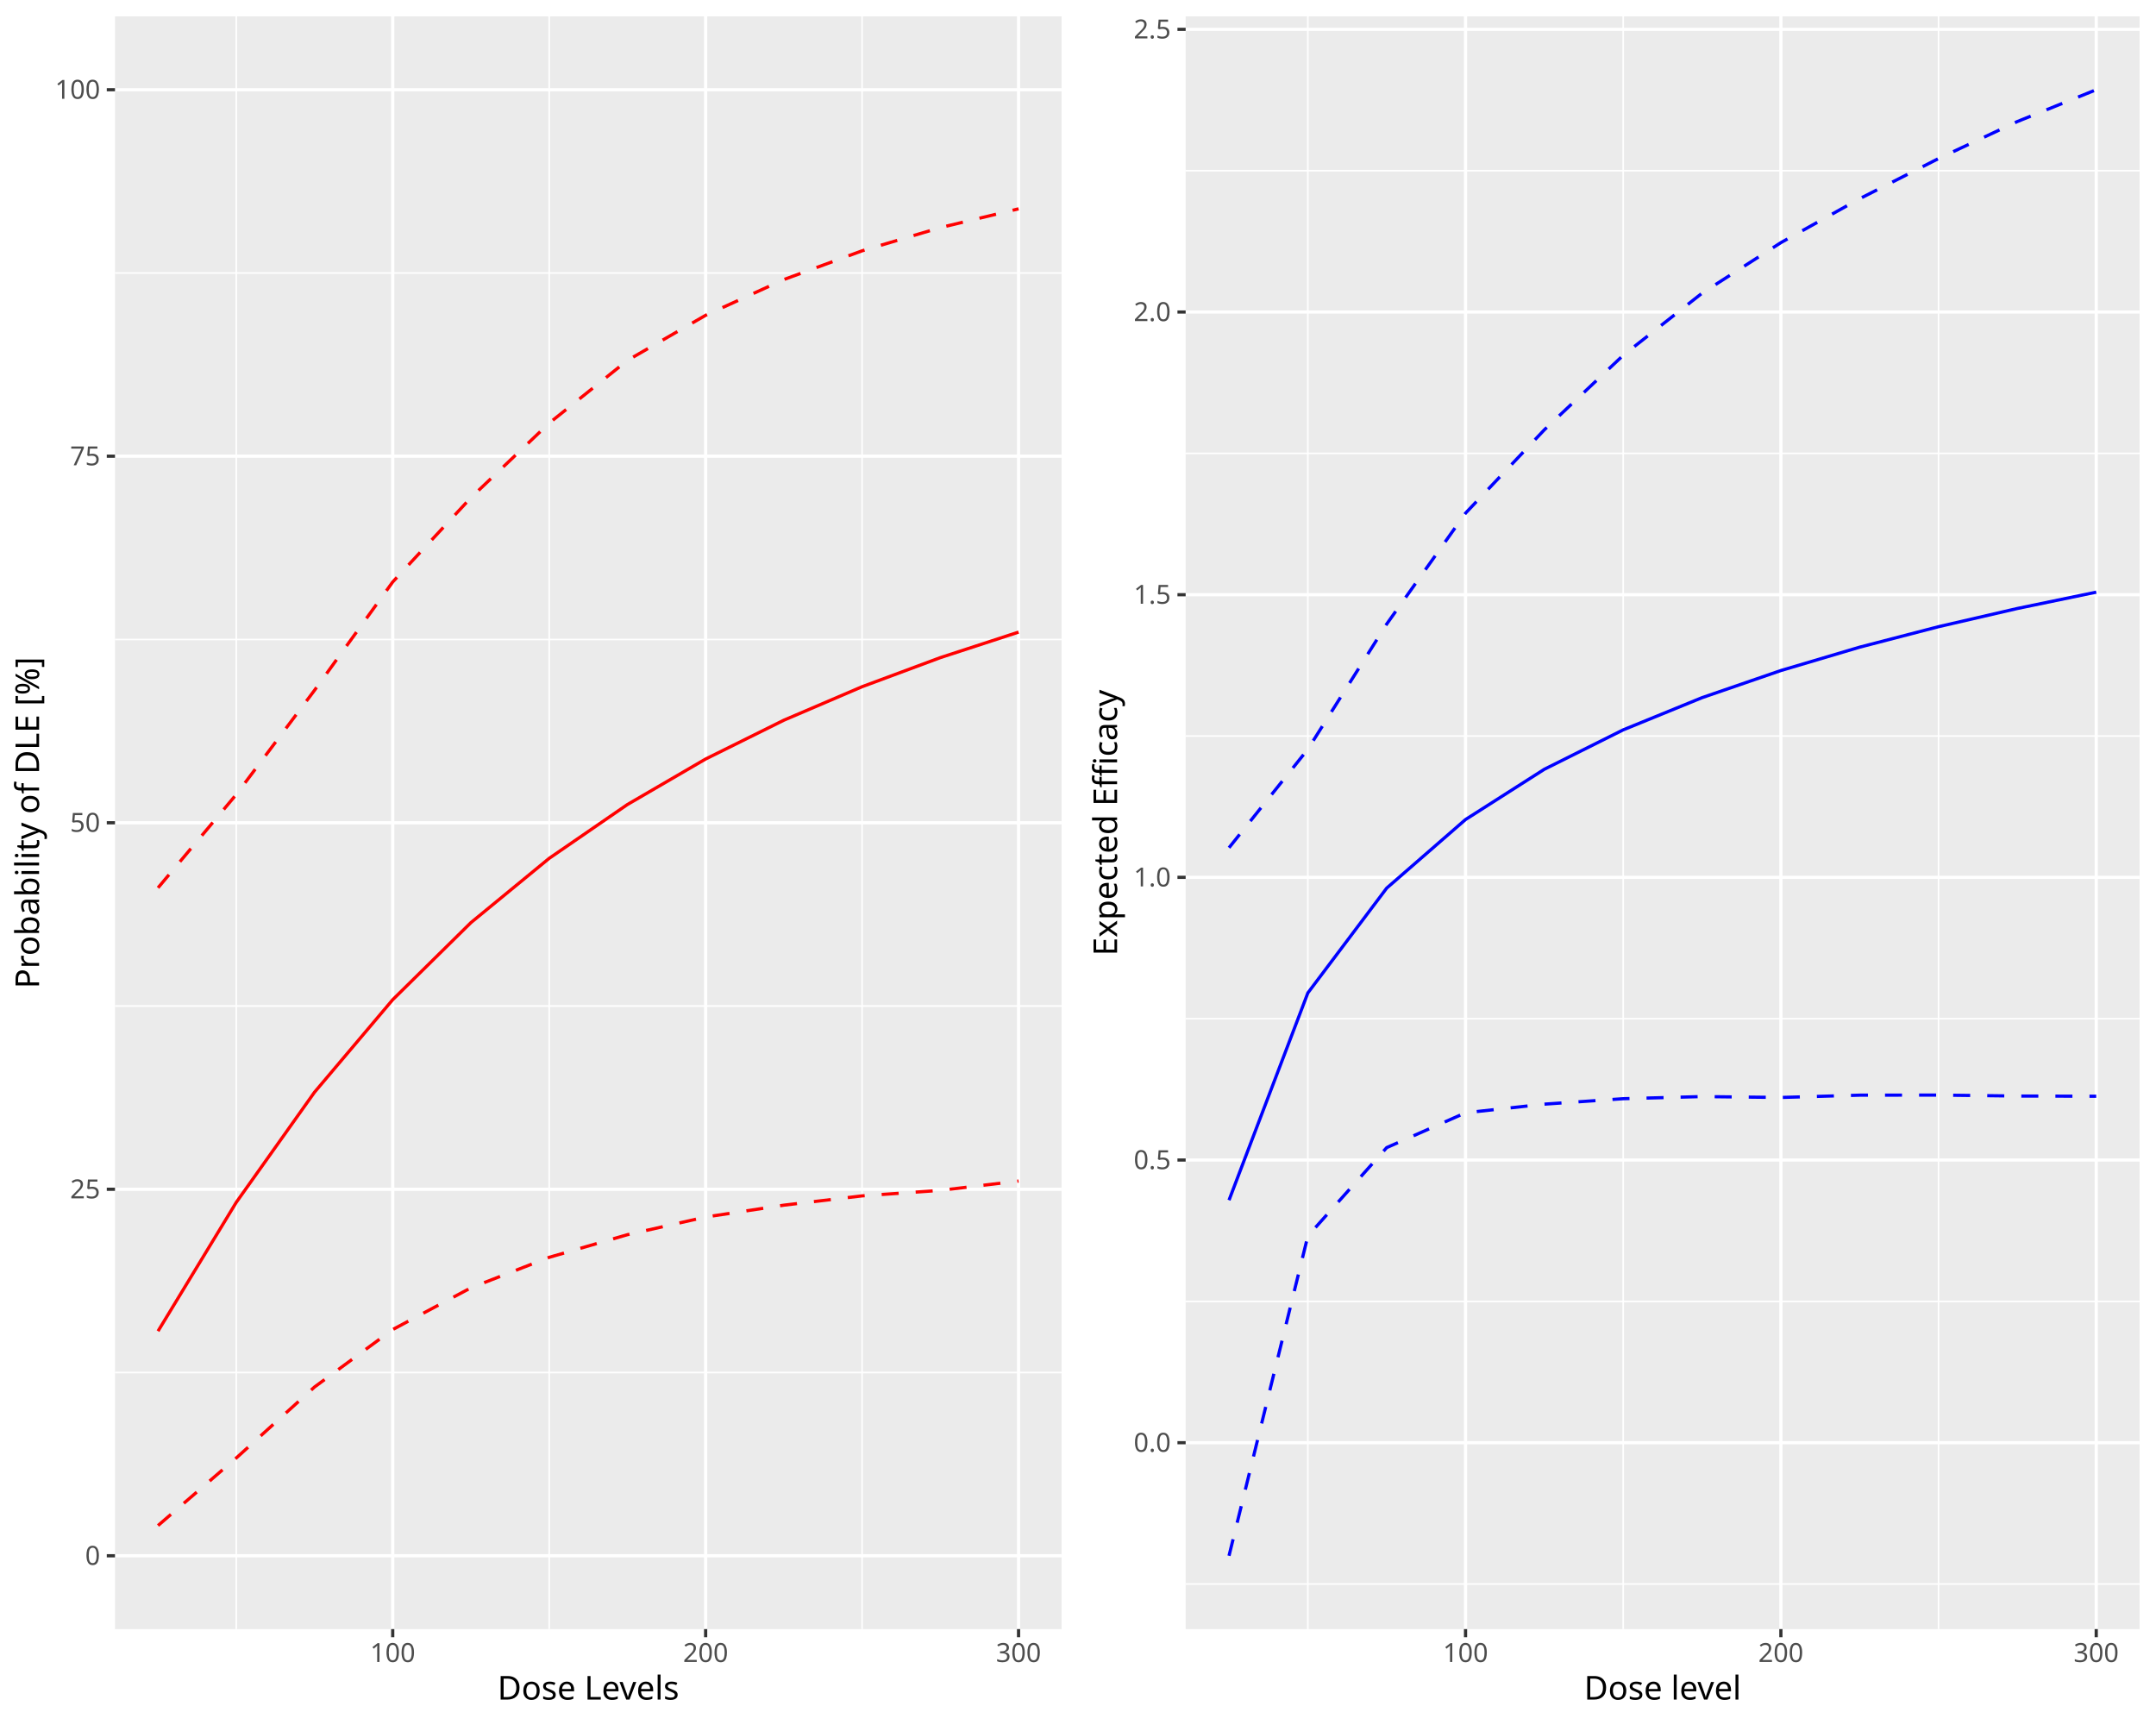
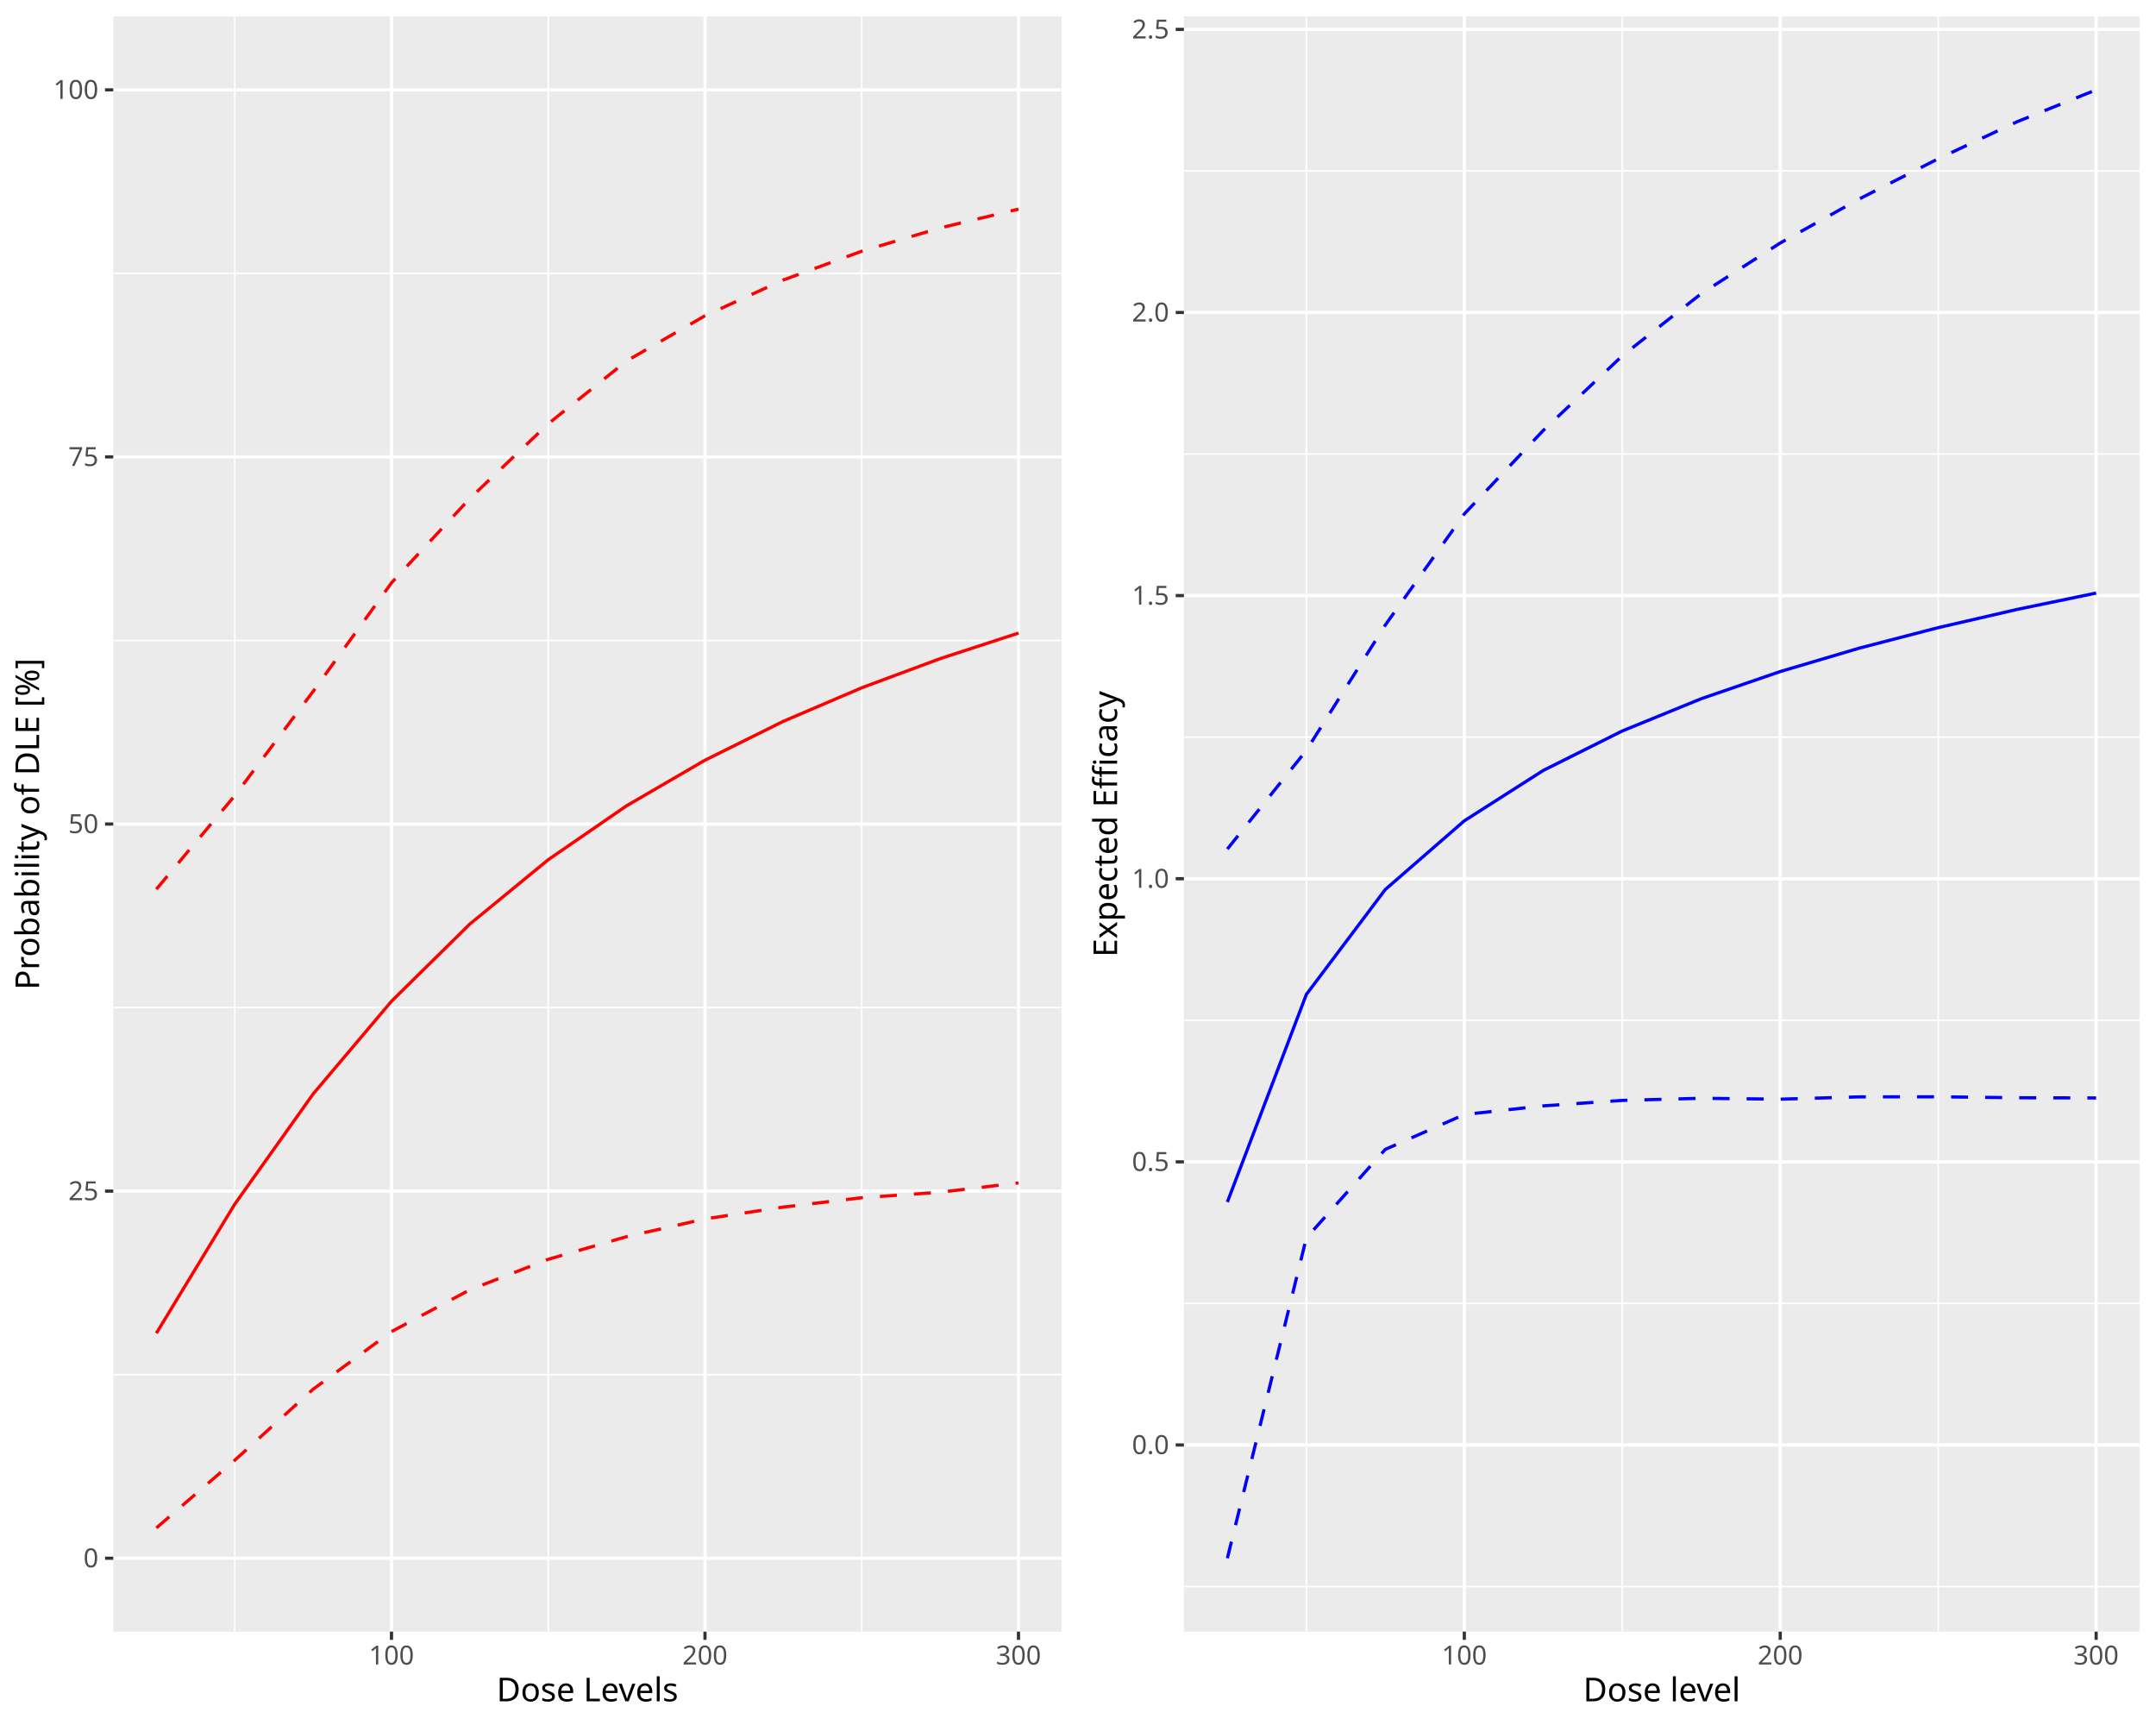
<svg xmlns="http://www.w3.org/2000/svg" class="svglite" data-engine-version="2.0" width="720.00pt" height="576.00pt" viewBox="0 0 720.00 576.00">
  <defs>
    <style type="text/css">
    .svglite line, .svglite polyline, .svglite polygon, .svglite path, .svglite rect, .svglite circle {
      fill: none;
      stroke: #000000;
      stroke-linecap: round;
      stroke-linejoin: round;
      stroke-miterlimit: 10.00;
    }
  </style>
  </defs>
  <rect width="100%" height="100%" style="stroke: none; fill: #FFFFFF;" />
  <defs>
    <clipPath id="cpMC4wMHw3MjAuMDB8MC4wMHw1NzYuMDA=">
      <rect x="0.00" y="0.00" width="720.00" height="576.00" />
    </clipPath>
  </defs>
  <g clip-path="url(#cpMC4wMHw3MjAuMDB8MC4wMHw1NzYuMDA=)">
</g>
  <defs>
    <clipPath id="cpMC4wMHwzNjAuMDB8MC4wMHw1NzYuMDA=">
      <rect x="0.00" y="0.00" width="360.00" height="576.00" />
    </clipPath>
  </defs>
  <g clip-path="url(#cpMC4wMHwzNjAuMDB8MC4wMHw1NzYuMDA=)">
    <rect x="0.00" y="0.00" width="360.00" height="576.00" style="stroke-width: 1.07; stroke: #FFFFFF; fill: #FFFFFF;" />
  </g>
  <g clip-path="url(#cpMC4wMHw3MjAuMDB8MC4wMHw1NzYuMDA=)">
</g>
  <defs>
-     <clipPath id="cpMzguNDB8MzU0LjUyfDUuNDh8NTQzLjk3">
-       <rect x="38.40" y="5.48" width="316.12" height="538.49" />
+     <clipPath id="cpMzcuODJ8MzU0LjUyfDUuNDh8NTQ0Ljgy">
+       <rect x="37.82" y="5.48" width="316.70" height="539.34" />
    </clipPath>
  </defs>
-   <g clip-path="url(#cpMzguNDB8MzU0LjUyfDUuNDh8NTQzLjk3)">
-     <rect x="38.40" y="5.48" width="316.12" height="538.49" style="stroke-width: 1.07; stroke: none; fill: #EBEBEB;" />
-     <polyline points="38.40,458.30 354.52,458.30 " style="stroke-width: 0.53; stroke: #FFFFFF; stroke-linecap: butt;" />
-     <polyline points="38.40,335.92 354.52,335.92 " style="stroke-width: 0.53; stroke: #FFFFFF; stroke-linecap: butt;" />
-     <polyline points="38.40,213.53 354.52,213.53 " style="stroke-width: 0.53; stroke: #FFFFFF; stroke-linecap: butt;" />
-     <polyline points="38.40,91.15 354.52,91.15 " style="stroke-width: 0.53; stroke: #FFFFFF; stroke-linecap: butt;" />
-     <polyline points="78.90,543.97 78.90,5.48 " style="stroke-width: 0.53; stroke: #FFFFFF; stroke-linecap: butt;" />
-     <polyline points="183.40,543.97 183.40,5.48 " style="stroke-width: 0.53; stroke: #FFFFFF; stroke-linecap: butt;" />
-     <polyline points="287.90,543.97 287.90,5.48 " style="stroke-width: 0.53; stroke: #FFFFFF; stroke-linecap: butt;" />
-     <polyline points="38.40,519.50 354.52,519.50 " style="stroke-width: 1.07; stroke: #FFFFFF; stroke-linecap: butt;" />
-     <polyline points="38.40,397.11 354.52,397.11 " style="stroke-width: 1.07; stroke: #FFFFFF; stroke-linecap: butt;" />
-     <polyline points="38.40,274.73 354.52,274.73 " style="stroke-width: 1.07; stroke: #FFFFFF; stroke-linecap: butt;" />
-     <polyline points="38.40,152.34 354.52,152.34 " style="stroke-width: 1.07; stroke: #FFFFFF; stroke-linecap: butt;" />
-     <polyline points="38.40,29.96 354.52,29.96 " style="stroke-width: 1.07; stroke: #FFFFFF; stroke-linecap: butt;" />
-     <polyline points="131.15,543.97 131.15,5.48 " style="stroke-width: 1.07; stroke: #FFFFFF; stroke-linecap: butt;" />
-     <polyline points="235.65,543.97 235.65,5.48 " style="stroke-width: 1.07; stroke: #FFFFFF; stroke-linecap: butt;" />
-     <polyline points="340.15,543.97 340.15,5.48 " style="stroke-width: 1.07; stroke: #FFFFFF; stroke-linecap: butt;" />
-     <polyline points="52.77,509.40 78.90,486.84 105.02,463.15 131.15,443.95 157.27,430.01 183.40,419.84 209.53,412.28 235.65,406.38 261.78,402.42 287.90,399.32 314.03,397.48 340.15,394.37 " style="stroke-width: 1.07; stroke: #FF0000; stroke-dasharray: 5.69,5.69; stroke-linecap: butt;" />
-     <polyline points="52.77,444.49 78.90,401.48 105.02,364.72 131.15,333.81 157.27,308.07 183.40,286.61 209.53,268.64 235.65,253.44 261.78,240.48 287.90,229.30 314.03,219.59 340.15,211.07 " style="stroke-width: 1.07; stroke: #FF0000; stroke-linecap: butt;" />
-     <polyline points="52.77,296.45 78.90,265.29 105.02,230.51 131.15,194.32 157.27,166.17 183.40,141.29 209.53,120.34 235.65,105.28 261.78,93.34 287.90,83.75 314.03,76.00 340.15,69.73 " style="stroke-width: 1.07; stroke: #FF0000; stroke-dasharray: 5.69,5.69; stroke-linecap: butt;" />
+   <g clip-path="url(#cpMzcuODJ8MzU0LjUyfDUuNDh8NTQ0Ljgy)">
+     <rect x="37.82" y="5.48" width="316.70" height="539.34" style="stroke-width: 1.07; stroke: none; fill: #EBEBEB;" />
+     <polyline points="37.82,459.02 354.52,459.02 " style="stroke-width: 0.53; stroke: #FFFFFF; stroke-linecap: butt;" />
+     <polyline points="37.82,336.44 354.52,336.44 " style="stroke-width: 0.53; stroke: #FFFFFF; stroke-linecap: butt;" />
+     <polyline points="37.82,213.86 354.52,213.86 " style="stroke-width: 0.53; stroke: #FFFFFF; stroke-linecap: butt;" />
+     <polyline points="37.82,91.28 354.52,91.28 " style="stroke-width: 0.53; stroke: #FFFFFF; stroke-linecap: butt;" />
+     <polyline points="78.39,544.82 78.39,5.48 " style="stroke-width: 0.53; stroke: #FFFFFF; stroke-linecap: butt;" />
+     <polyline points="183.09,544.82 183.09,5.48 " style="stroke-width: 0.53; stroke: #FFFFFF; stroke-linecap: butt;" />
+     <polyline points="287.78,544.82 287.78,5.48 " style="stroke-width: 0.53; stroke: #FFFFFF; stroke-linecap: butt;" />
+     <polyline points="37.82,520.31 354.52,520.31 " style="stroke-width: 1.07; stroke: #FFFFFF; stroke-linecap: butt;" />
+     <polyline points="37.82,397.73 354.52,397.73 " style="stroke-width: 1.07; stroke: #FFFFFF; stroke-linecap: butt;" />
+     <polyline points="37.82,275.15 354.52,275.15 " style="stroke-width: 1.07; stroke: #FFFFFF; stroke-linecap: butt;" />
+     <polyline points="37.82,152.57 354.52,152.57 " style="stroke-width: 1.07; stroke: #FFFFFF; stroke-linecap: butt;" />
+     <polyline points="37.82,30.00 354.52,30.00 " style="stroke-width: 1.07; stroke: #FFFFFF; stroke-linecap: butt;" />
+     <polyline points="130.74,544.82 130.74,5.48 " style="stroke-width: 1.07; stroke: #FFFFFF; stroke-linecap: butt;" />
+     <polyline points="235.43,544.82 235.43,5.48 " style="stroke-width: 1.07; stroke: #FFFFFF; stroke-linecap: butt;" />
+     <polyline points="340.13,544.82 340.13,5.48 " style="stroke-width: 1.07; stroke: #FFFFFF; stroke-linecap: butt;" />
+     <polyline points="52.22,510.20 78.39,487.60 104.57,463.87 130.74,444.64 156.91,430.68 183.09,420.50 209.26,412.93 235.43,407.01 261.61,403.05 287.78,399.94 313.95,398.10 340.13,394.99 " style="stroke-width: 1.07; stroke: #FF0000; stroke-dasharray: 5.69,5.69; stroke-linecap: butt;" />
+     <polyline points="52.22,445.18 78.39,402.10 104.57,365.29 130.74,334.33 156.91,308.54 183.09,287.06 209.26,269.05 235.43,253.84 261.61,240.85 287.78,229.66 313.95,219.93 340.13,211.39 " style="stroke-width: 1.07; stroke: #FF0000; stroke-linecap: butt;" />
+     <polyline points="52.22,296.91 78.39,265.70 104.57,230.86 130.74,194.62 156.91,166.43 183.09,141.50 209.26,120.52 235.43,105.44 261.61,93.48 287.78,83.88 313.95,76.11 340.13,69.83 " style="stroke-width: 1.07; stroke: #FF0000; stroke-dasharray: 5.69,5.69; stroke-linecap: butt;" />
  </g>
  <g clip-path="url(#cpMC4wMHw3MjAuMDB8MC4wMHw1NzYuMDA=)">
-     <text x="33.47" y="522.52" text-anchor="end" style="font-size: 8.80px; fill: #4D4D4D; font-family: sans;" textLength="4.89px" lengthAdjust="spacingAndGlyphs">0</text>
-     <text x="33.47" y="400.14" text-anchor="end" style="font-size: 8.80px; fill: #4D4D4D; font-family: sans;" textLength="9.79px" lengthAdjust="spacingAndGlyphs">25</text>
-     <text x="33.47" y="277.75" text-anchor="end" style="font-size: 8.80px; fill: #4D4D4D; font-family: sans;" textLength="9.79px" lengthAdjust="spacingAndGlyphs">50</text>
-     <text x="33.47" y="155.37" text-anchor="end" style="font-size: 8.80px; fill: #4D4D4D; font-family: sans;" textLength="9.79px" lengthAdjust="spacingAndGlyphs">75</text>
-     <text x="33.47" y="32.98" text-anchor="end" style="font-size: 8.80px; fill: #4D4D4D; font-family: sans;" textLength="14.68px" lengthAdjust="spacingAndGlyphs">100</text>
-     <polyline points="35.66,519.50 38.40,519.50 " style="stroke-width: 1.07; stroke: #333333; stroke-linecap: butt;" />
-     <polyline points="35.66,397.11 38.40,397.11 " style="stroke-width: 1.07; stroke: #333333; stroke-linecap: butt;" />
-     <polyline points="35.66,274.73 38.40,274.73 " style="stroke-width: 1.07; stroke: #333333; stroke-linecap: butt;" />
-     <polyline points="35.66,152.34 38.40,152.34 " style="stroke-width: 1.07; stroke: #333333; stroke-linecap: butt;" />
-     <polyline points="35.66,29.96 38.40,29.96 " style="stroke-width: 1.07; stroke: #333333; stroke-linecap: butt;" />
-     <polyline points="131.15,546.71 131.15,543.97 " style="stroke-width: 1.07; stroke: #333333; stroke-linecap: butt;" />
-     <polyline points="235.65,546.71 235.65,543.97 " style="stroke-width: 1.07; stroke: #333333; stroke-linecap: butt;" />
-     <polyline points="340.15,546.71 340.15,543.97 " style="stroke-width: 1.07; stroke: #333333; stroke-linecap: butt;" />
-     <text x="131.15" y="554.96" text-anchor="middle" style="font-size: 8.80px; fill: #4D4D4D; font-family: sans;" textLength="14.68px" lengthAdjust="spacingAndGlyphs">100</text>
-     <text x="235.65" y="554.96" text-anchor="middle" style="font-size: 8.80px; fill: #4D4D4D; font-family: sans;" textLength="14.68px" lengthAdjust="spacingAndGlyphs">200</text>
-     <text x="340.15" y="554.96" text-anchor="middle" style="font-size: 8.80px; fill: #4D4D4D; font-family: sans;" textLength="14.68px" lengthAdjust="spacingAndGlyphs">300</text>
-     <text x="196.46" y="567.52" text-anchor="middle" style="font-size: 11.00px; font-family: sans;" textLength="60.55px" lengthAdjust="spacingAndGlyphs">Dose Levels</text>
-     <text transform="translate(13.05,274.73) rotate(-90)" text-anchor="middle" style="font-size: 11.00px; font-family: sans;" textLength="107.00px" lengthAdjust="spacingAndGlyphs">Probability of DLE [%]</text>
+     <text x="32.89" y="523.34" text-anchor="end" style="font-size: 8.80px; fill: #4D4D4D; font-family: sans;" textLength="4.89px" lengthAdjust="spacingAndGlyphs">0</text>
+     <text x="32.89" y="400.76" text-anchor="end" style="font-size: 8.80px; fill: #4D4D4D; font-family: sans;" textLength="9.79px" lengthAdjust="spacingAndGlyphs">25</text>
+     <text x="32.89" y="278.18" text-anchor="end" style="font-size: 8.80px; fill: #4D4D4D; font-family: sans;" textLength="9.79px" lengthAdjust="spacingAndGlyphs">50</text>
+     <text x="32.89" y="155.60" text-anchor="end" style="font-size: 8.80px; fill: #4D4D4D; font-family: sans;" textLength="9.79px" lengthAdjust="spacingAndGlyphs">75</text>
+     <text x="32.89" y="33.02" text-anchor="end" style="font-size: 8.80px; fill: #4D4D4D; font-family: sans;" textLength="14.68px" lengthAdjust="spacingAndGlyphs">100</text>
+     <polyline points="35.08,520.31 37.82,520.31 " style="stroke-width: 1.07; stroke: #333333; stroke-linecap: butt;" />
+     <polyline points="35.08,397.73 37.82,397.73 " style="stroke-width: 1.07; stroke: #333333; stroke-linecap: butt;" />
+     <polyline points="35.08,275.15 37.82,275.15 " style="stroke-width: 1.07; stroke: #333333; stroke-linecap: butt;" />
+     <polyline points="35.08,152.57 37.82,152.57 " style="stroke-width: 1.07; stroke: #333333; stroke-linecap: butt;" />
+     <polyline points="35.08,30.00 37.82,30.00 " style="stroke-width: 1.07; stroke: #333333; stroke-linecap: butt;" />
+     <polyline points="130.74,547.56 130.74,544.82 " style="stroke-width: 1.07; stroke: #333333; stroke-linecap: butt;" />
+     <polyline points="235.43,547.56 235.43,544.82 " style="stroke-width: 1.07; stroke: #333333; stroke-linecap: butt;" />
+     <polyline points="340.13,547.56 340.13,544.82 " style="stroke-width: 1.07; stroke: #333333; stroke-linecap: butt;" />
+     <text x="130.74" y="555.81" text-anchor="middle" style="font-size: 8.80px; fill: #4D4D4D; font-family: sans;" textLength="14.68px" lengthAdjust="spacingAndGlyphs">100</text>
+     <text x="235.43" y="555.81" text-anchor="middle" style="font-size: 8.80px; fill: #4D4D4D; font-family: sans;" textLength="14.68px" lengthAdjust="spacingAndGlyphs">200</text>
+     <text x="340.13" y="555.81" text-anchor="middle" style="font-size: 8.80px; fill: #4D4D4D; font-family: sans;" textLength="14.68px" lengthAdjust="spacingAndGlyphs">300</text>
+     <text x="196.17" y="568.10" text-anchor="middle" style="font-size: 11.00px; font-family: sans;" textLength="60.55px" lengthAdjust="spacingAndGlyphs">Dose Levels</text>
+     <text transform="translate(13.05,275.15) rotate(-90)" text-anchor="middle" style="font-size: 11.00px; font-family: sans;" textLength="107.00px" lengthAdjust="spacingAndGlyphs">Probability of DLE [%]</text>
  </g>
  <defs>
    <clipPath id="cpMzYwLjAwfDcyMC4wMHwwLjAwfDU3Ni4wMA==">
      <rect x="360.00" y="0.00" width="360.00" height="576.00" />
    </clipPath>
  </defs>
  <g clip-path="url(#cpMzYwLjAwfDcyMC4wMHwwLjAwfDU3Ni4wMA==)">
    <rect x="360.00" y="0.00" width="360.00" height="576.00" style="stroke-width: 1.07; stroke: #FFFFFF; fill: #FFFFFF;" />
  </g>
  <g clip-path="url(#cpMC4wMHw3MjAuMDB8MC4wMHw1NzYuMDA=)">
</g>
  <defs>
-     <clipPath id="cpMzk1Ljk1fDcxNC41Mnw1LjQ4fDU0My45Nw==">
-       <rect x="395.95" y="5.48" width="318.57" height="538.49" />
+     <clipPath id="cpMzk1LjM3fDcxNC41Mnw1LjQ4fDU0NC44Mg==">
+       <rect x="395.37" y="5.48" width="319.15" height="539.34" />
    </clipPath>
  </defs>
-   <g clip-path="url(#cpMzk1Ljk1fDcxNC41Mnw1LjQ4fDU0My45Nw==)">
-     <rect x="395.95" y="5.48" width="318.57" height="538.49" style="stroke-width: 1.07; stroke: none; fill: #EBEBEB;" />
-     <polyline points="395.95,528.93 714.52,528.93 " style="stroke-width: 0.53; stroke: #FFFFFF; stroke-linecap: butt;" />
-     <polyline points="395.95,434.55 714.52,434.55 " style="stroke-width: 0.53; stroke: #FFFFFF; stroke-linecap: butt;" />
-     <polyline points="395.95,340.16 714.52,340.16 " style="stroke-width: 0.53; stroke: #FFFFFF; stroke-linecap: butt;" />
-     <polyline points="395.95,245.77 714.52,245.77 " style="stroke-width: 0.53; stroke: #FFFFFF; stroke-linecap: butt;" />
-     <polyline points="395.95,151.38 714.52,151.38 " style="stroke-width: 0.53; stroke: #FFFFFF; stroke-linecap: butt;" />
-     <polyline points="395.95,56.99 714.52,56.99 " style="stroke-width: 0.53; stroke: #FFFFFF; stroke-linecap: butt;" />
-     <polyline points="436.76,543.97 436.76,5.48 " style="stroke-width: 0.53; stroke: #FFFFFF; stroke-linecap: butt;" />
-     <polyline points="542.07,543.97 542.07,5.48 " style="stroke-width: 0.53; stroke: #FFFFFF; stroke-linecap: butt;" />
-     <polyline points="647.38,543.97 647.38,5.48 " style="stroke-width: 0.53; stroke: #FFFFFF; stroke-linecap: butt;" />
-     <polyline points="395.95,481.74 714.52,481.74 " style="stroke-width: 1.07; stroke: #FFFFFF; stroke-linecap: butt;" />
-     <polyline points="395.95,387.35 714.52,387.35 " style="stroke-width: 1.07; stroke: #FFFFFF; stroke-linecap: butt;" />
-     <polyline points="395.95,292.96 714.52,292.96 " style="stroke-width: 1.07; stroke: #FFFFFF; stroke-linecap: butt;" />
-     <polyline points="395.95,198.58 714.52,198.58 " style="stroke-width: 1.07; stroke: #FFFFFF; stroke-linecap: butt;" />
-     <polyline points="395.95,104.19 714.52,104.19 " style="stroke-width: 1.07; stroke: #FFFFFF; stroke-linecap: butt;" />
-     <polyline points="395.95,9.80 714.52,9.80 " style="stroke-width: 1.07; stroke: #FFFFFF; stroke-linecap: butt;" />
-     <polyline points="489.42,543.97 489.42,5.48 " style="stroke-width: 1.07; stroke: #FFFFFF; stroke-linecap: butt;" />
-     <polyline points="594.73,543.97 594.73,5.48 " style="stroke-width: 1.07; stroke: #FFFFFF; stroke-linecap: butt;" />
-     <polyline points="700.04,543.97 700.04,5.48 " style="stroke-width: 1.07; stroke: #FFFFFF; stroke-linecap: butt;" />
-     <polyline points="410.43,519.50 436.76,412.73 463.09,383.20 489.42,371.57 515.75,368.69 542.07,366.87 568.40,366.16 594.73,366.46 621.06,365.69 647.38,365.66 673.71,365.98 700.04,366.05 " style="stroke-width: 1.07; stroke: #0000FF; stroke-dasharray: 5.69,5.69; stroke-linecap: butt;" />
-     <polyline points="410.43,400.76 436.76,331.55 463.09,296.55 489.42,273.65 515.75,256.86 542.07,243.71 568.40,232.96 594.73,223.90 621.06,216.09 647.38,209.26 673.71,203.18 700.04,197.73 " style="stroke-width: 1.07; stroke: #0000FF; stroke-linecap: butt;" />
-     <polyline points="410.43,283.07 436.76,250.18 463.09,208.38 489.42,171.35 515.75,143.50 542.07,118.64 568.40,97.90 594.73,81.02 621.06,66.34 647.38,52.94 673.71,40.58 700.04,29.96 " style="stroke-width: 1.07; stroke: #0000FF; stroke-dasharray: 5.69,5.69; stroke-linecap: butt;" />
+   <g clip-path="url(#cpMzk1LjM3fDcxNC41Mnw1LjQ4fDU0NC44Mg==)">
+     <rect x="395.37" y="5.48" width="319.15" height="539.34" style="stroke-width: 1.07; stroke: none; fill: #EBEBEB;" />
+     <polyline points="395.37,529.76 714.52,529.76 " style="stroke-width: 0.53; stroke: #FFFFFF; stroke-linecap: butt;" />
+     <polyline points="395.37,435.22 714.52,435.22 " style="stroke-width: 0.53; stroke: #FFFFFF; stroke-linecap: butt;" />
+     <polyline points="395.37,340.69 714.52,340.69 " style="stroke-width: 0.53; stroke: #FFFFFF; stroke-linecap: butt;" />
+     <polyline points="395.37,246.15 714.52,246.15 " style="stroke-width: 0.53; stroke: #FFFFFF; stroke-linecap: butt;" />
+     <polyline points="395.37,151.61 714.52,151.61 " style="stroke-width: 0.53; stroke: #FFFFFF; stroke-linecap: butt;" />
+     <polyline points="395.37,57.08 714.52,57.08 " style="stroke-width: 0.53; stroke: #FFFFFF; stroke-linecap: butt;" />
+     <polyline points="436.26,544.82 436.26,5.48 " style="stroke-width: 0.53; stroke: #FFFFFF; stroke-linecap: butt;" />
+     <polyline points="541.76,544.82 541.76,5.48 " style="stroke-width: 0.53; stroke: #FFFFFF; stroke-linecap: butt;" />
+     <polyline points="647.26,544.82 647.26,5.48 " style="stroke-width: 0.53; stroke: #FFFFFF; stroke-linecap: butt;" />
+     <polyline points="395.37,482.49 714.52,482.49 " style="stroke-width: 1.07; stroke: #FFFFFF; stroke-linecap: butt;" />
+     <polyline points="395.37,387.96 714.52,387.96 " style="stroke-width: 1.07; stroke: #FFFFFF; stroke-linecap: butt;" />
+     <polyline points="395.37,293.42 714.52,293.42 " style="stroke-width: 1.07; stroke: #FFFFFF; stroke-linecap: butt;" />
+     <polyline points="395.37,198.88 714.52,198.88 " style="stroke-width: 1.07; stroke: #FFFFFF; stroke-linecap: butt;" />
+     <polyline points="395.37,104.34 714.52,104.34 " style="stroke-width: 1.07; stroke: #FFFFFF; stroke-linecap: butt;" />
+     <polyline points="395.37,9.81 714.52,9.81 " style="stroke-width: 1.07; stroke: #FFFFFF; stroke-linecap: butt;" />
+     <polyline points="489.01,544.82 489.01,5.48 " style="stroke-width: 1.07; stroke: #FFFFFF; stroke-linecap: butt;" />
+     <polyline points="594.51,544.82 594.51,5.48 " style="stroke-width: 1.07; stroke: #FFFFFF; stroke-linecap: butt;" />
+     <polyline points="700.01,544.82 700.01,5.48 " style="stroke-width: 1.07; stroke: #FFFFFF; stroke-linecap: butt;" />
+     <polyline points="409.88,520.31 436.26,413.37 462.63,383.79 489.01,372.15 515.38,369.26 541.76,367.44 568.14,366.73 594.51,367.03 620.89,366.26 647.26,366.23 673.64,366.55 700.01,366.62 " style="stroke-width: 1.07; stroke: #0000FF; stroke-dasharray: 5.69,5.69; stroke-linecap: butt;" />
+     <polyline points="409.88,401.38 436.26,332.06 462.63,297.01 489.01,274.08 515.38,257.26 541.76,244.08 568.14,233.31 594.51,224.24 620.89,216.43 647.26,209.58 673.64,203.49 700.01,198.03 " style="stroke-width: 1.07; stroke: #0000FF; stroke-linecap: butt;" />
+     <polyline points="409.88,283.51 436.26,250.56 462.63,208.70 489.01,171.61 515.38,143.72 541.76,118.82 568.14,98.05 594.51,81.14 620.89,66.44 647.26,53.01 673.64,40.64 700.01,30.00 " style="stroke-width: 1.07; stroke: #0000FF; stroke-dasharray: 5.69,5.69; stroke-linecap: butt;" />
  </g>
  <g clip-path="url(#cpMC4wMHw3MjAuMDB8MC4wMHw1NzYuMDA=)">
-     <text x="391.02" y="484.77" text-anchor="end" style="font-size: 8.80px; fill: #4D4D4D; font-family: sans;" textLength="12.23px" lengthAdjust="spacingAndGlyphs">0.0</text>
-     <text x="391.02" y="390.38" text-anchor="end" style="font-size: 8.80px; fill: #4D4D4D; font-family: sans;" textLength="12.23px" lengthAdjust="spacingAndGlyphs">0.5</text>
-     <text x="391.02" y="295.99" text-anchor="end" style="font-size: 8.80px; fill: #4D4D4D; font-family: sans;" textLength="12.23px" lengthAdjust="spacingAndGlyphs">1.0</text>
-     <text x="391.02" y="201.60" text-anchor="end" style="font-size: 8.80px; fill: #4D4D4D; font-family: sans;" textLength="12.23px" lengthAdjust="spacingAndGlyphs">1.5</text>
-     <text x="391.02" y="107.22" text-anchor="end" style="font-size: 8.80px; fill: #4D4D4D; font-family: sans;" textLength="12.23px" lengthAdjust="spacingAndGlyphs">2.0</text>
-     <text x="391.02" y="12.83" text-anchor="end" style="font-size: 8.80px; fill: #4D4D4D; font-family: sans;" textLength="12.23px" lengthAdjust="spacingAndGlyphs">2.5</text>
-     <polyline points="393.21,481.74 395.95,481.74 " style="stroke-width: 1.07; stroke: #333333; stroke-linecap: butt;" />
-     <polyline points="393.21,387.35 395.95,387.35 " style="stroke-width: 1.07; stroke: #333333; stroke-linecap: butt;" />
-     <polyline points="393.21,292.96 395.95,292.96 " style="stroke-width: 1.07; stroke: #333333; stroke-linecap: butt;" />
-     <polyline points="393.21,198.58 395.95,198.58 " style="stroke-width: 1.07; stroke: #333333; stroke-linecap: butt;" />
-     <polyline points="393.21,104.19 395.95,104.19 " style="stroke-width: 1.07; stroke: #333333; stroke-linecap: butt;" />
-     <polyline points="393.21,9.80 395.95,9.80 " style="stroke-width: 1.07; stroke: #333333; stroke-linecap: butt;" />
-     <polyline points="489.42,546.71 489.42,543.97 " style="stroke-width: 1.07; stroke: #333333; stroke-linecap: butt;" />
-     <polyline points="594.73,546.71 594.73,543.97 " style="stroke-width: 1.07; stroke: #333333; stroke-linecap: butt;" />
-     <polyline points="700.04,546.71 700.04,543.97 " style="stroke-width: 1.07; stroke: #333333; stroke-linecap: butt;" />
-     <text x="489.42" y="554.96" text-anchor="middle" style="font-size: 8.80px; fill: #4D4D4D; font-family: sans;" textLength="14.68px" lengthAdjust="spacingAndGlyphs">100</text>
-     <text x="594.73" y="554.96" text-anchor="middle" style="font-size: 8.80px; fill: #4D4D4D; font-family: sans;" textLength="14.68px" lengthAdjust="spacingAndGlyphs">200</text>
-     <text x="700.04" y="554.96" text-anchor="middle" style="font-size: 8.80px; fill: #4D4D4D; font-family: sans;" textLength="14.68px" lengthAdjust="spacingAndGlyphs">300</text>
-     <text x="555.24" y="567.52" text-anchor="middle" style="font-size: 11.00px; font-family: sans;" textLength="51.37px" lengthAdjust="spacingAndGlyphs">Dose level</text>
-     <text transform="translate(373.05,274.73) rotate(-90)" text-anchor="middle" style="font-size: 11.00px; font-family: sans;" textLength="87.46px" lengthAdjust="spacingAndGlyphs">Expected Efficacy</text>
+     <text x="390.44" y="485.52" text-anchor="end" style="font-size: 8.80px; fill: #4D4D4D; font-family: sans;" textLength="12.23px" lengthAdjust="spacingAndGlyphs">0.0</text>
+     <text x="390.44" y="390.98" text-anchor="end" style="font-size: 8.80px; fill: #4D4D4D; font-family: sans;" textLength="12.23px" lengthAdjust="spacingAndGlyphs">0.5</text>
+     <text x="390.44" y="296.45" text-anchor="end" style="font-size: 8.80px; fill: #4D4D4D; font-family: sans;" textLength="12.23px" lengthAdjust="spacingAndGlyphs">1.0</text>
+     <text x="390.44" y="201.91" text-anchor="end" style="font-size: 8.80px; fill: #4D4D4D; font-family: sans;" textLength="12.23px" lengthAdjust="spacingAndGlyphs">1.5</text>
+     <text x="390.44" y="107.37" text-anchor="end" style="font-size: 8.80px; fill: #4D4D4D; font-family: sans;" textLength="12.23px" lengthAdjust="spacingAndGlyphs">2.0</text>
+     <text x="390.44" y="12.84" text-anchor="end" style="font-size: 8.80px; fill: #4D4D4D; font-family: sans;" textLength="12.23px" lengthAdjust="spacingAndGlyphs">2.5</text>
+     <polyline points="392.63,482.49 395.37,482.49 " style="stroke-width: 1.07; stroke: #333333; stroke-linecap: butt;" />
+     <polyline points="392.63,387.96 395.37,387.96 " style="stroke-width: 1.07; stroke: #333333; stroke-linecap: butt;" />
+     <polyline points="392.63,293.42 395.37,293.42 " style="stroke-width: 1.07; stroke: #333333; stroke-linecap: butt;" />
+     <polyline points="392.63,198.88 395.37,198.88 " style="stroke-width: 1.07; stroke: #333333; stroke-linecap: butt;" />
+     <polyline points="392.63,104.34 395.37,104.34 " style="stroke-width: 1.07; stroke: #333333; stroke-linecap: butt;" />
+     <polyline points="392.63,9.81 395.37,9.81 " style="stroke-width: 1.07; stroke: #333333; stroke-linecap: butt;" />
+     <polyline points="489.01,547.56 489.01,544.82 " style="stroke-width: 1.07; stroke: #333333; stroke-linecap: butt;" />
+     <polyline points="594.51,547.56 594.51,544.82 " style="stroke-width: 1.07; stroke: #333333; stroke-linecap: butt;" />
+     <polyline points="700.01,547.56 700.01,544.82 " style="stroke-width: 1.07; stroke: #333333; stroke-linecap: butt;" />
+     <text x="489.01" y="555.81" text-anchor="middle" style="font-size: 8.80px; fill: #4D4D4D; font-family: sans;" textLength="14.68px" lengthAdjust="spacingAndGlyphs">100</text>
+     <text x="594.51" y="555.81" text-anchor="middle" style="font-size: 8.80px; fill: #4D4D4D; font-family: sans;" textLength="14.68px" lengthAdjust="spacingAndGlyphs">200</text>
+     <text x="700.01" y="555.81" text-anchor="middle" style="font-size: 8.80px; fill: #4D4D4D; font-family: sans;" textLength="14.68px" lengthAdjust="spacingAndGlyphs">300</text>
+     <text x="554.95" y="568.10" text-anchor="middle" style="font-size: 11.00px; font-family: sans;" textLength="51.37px" lengthAdjust="spacingAndGlyphs">Dose level</text>
+     <text transform="translate(373.05,275.15) rotate(-90)" text-anchor="middle" style="font-size: 11.00px; font-family: sans;" textLength="87.46px" lengthAdjust="spacingAndGlyphs">Expected Efficacy</text>
  </g>
</svg>
